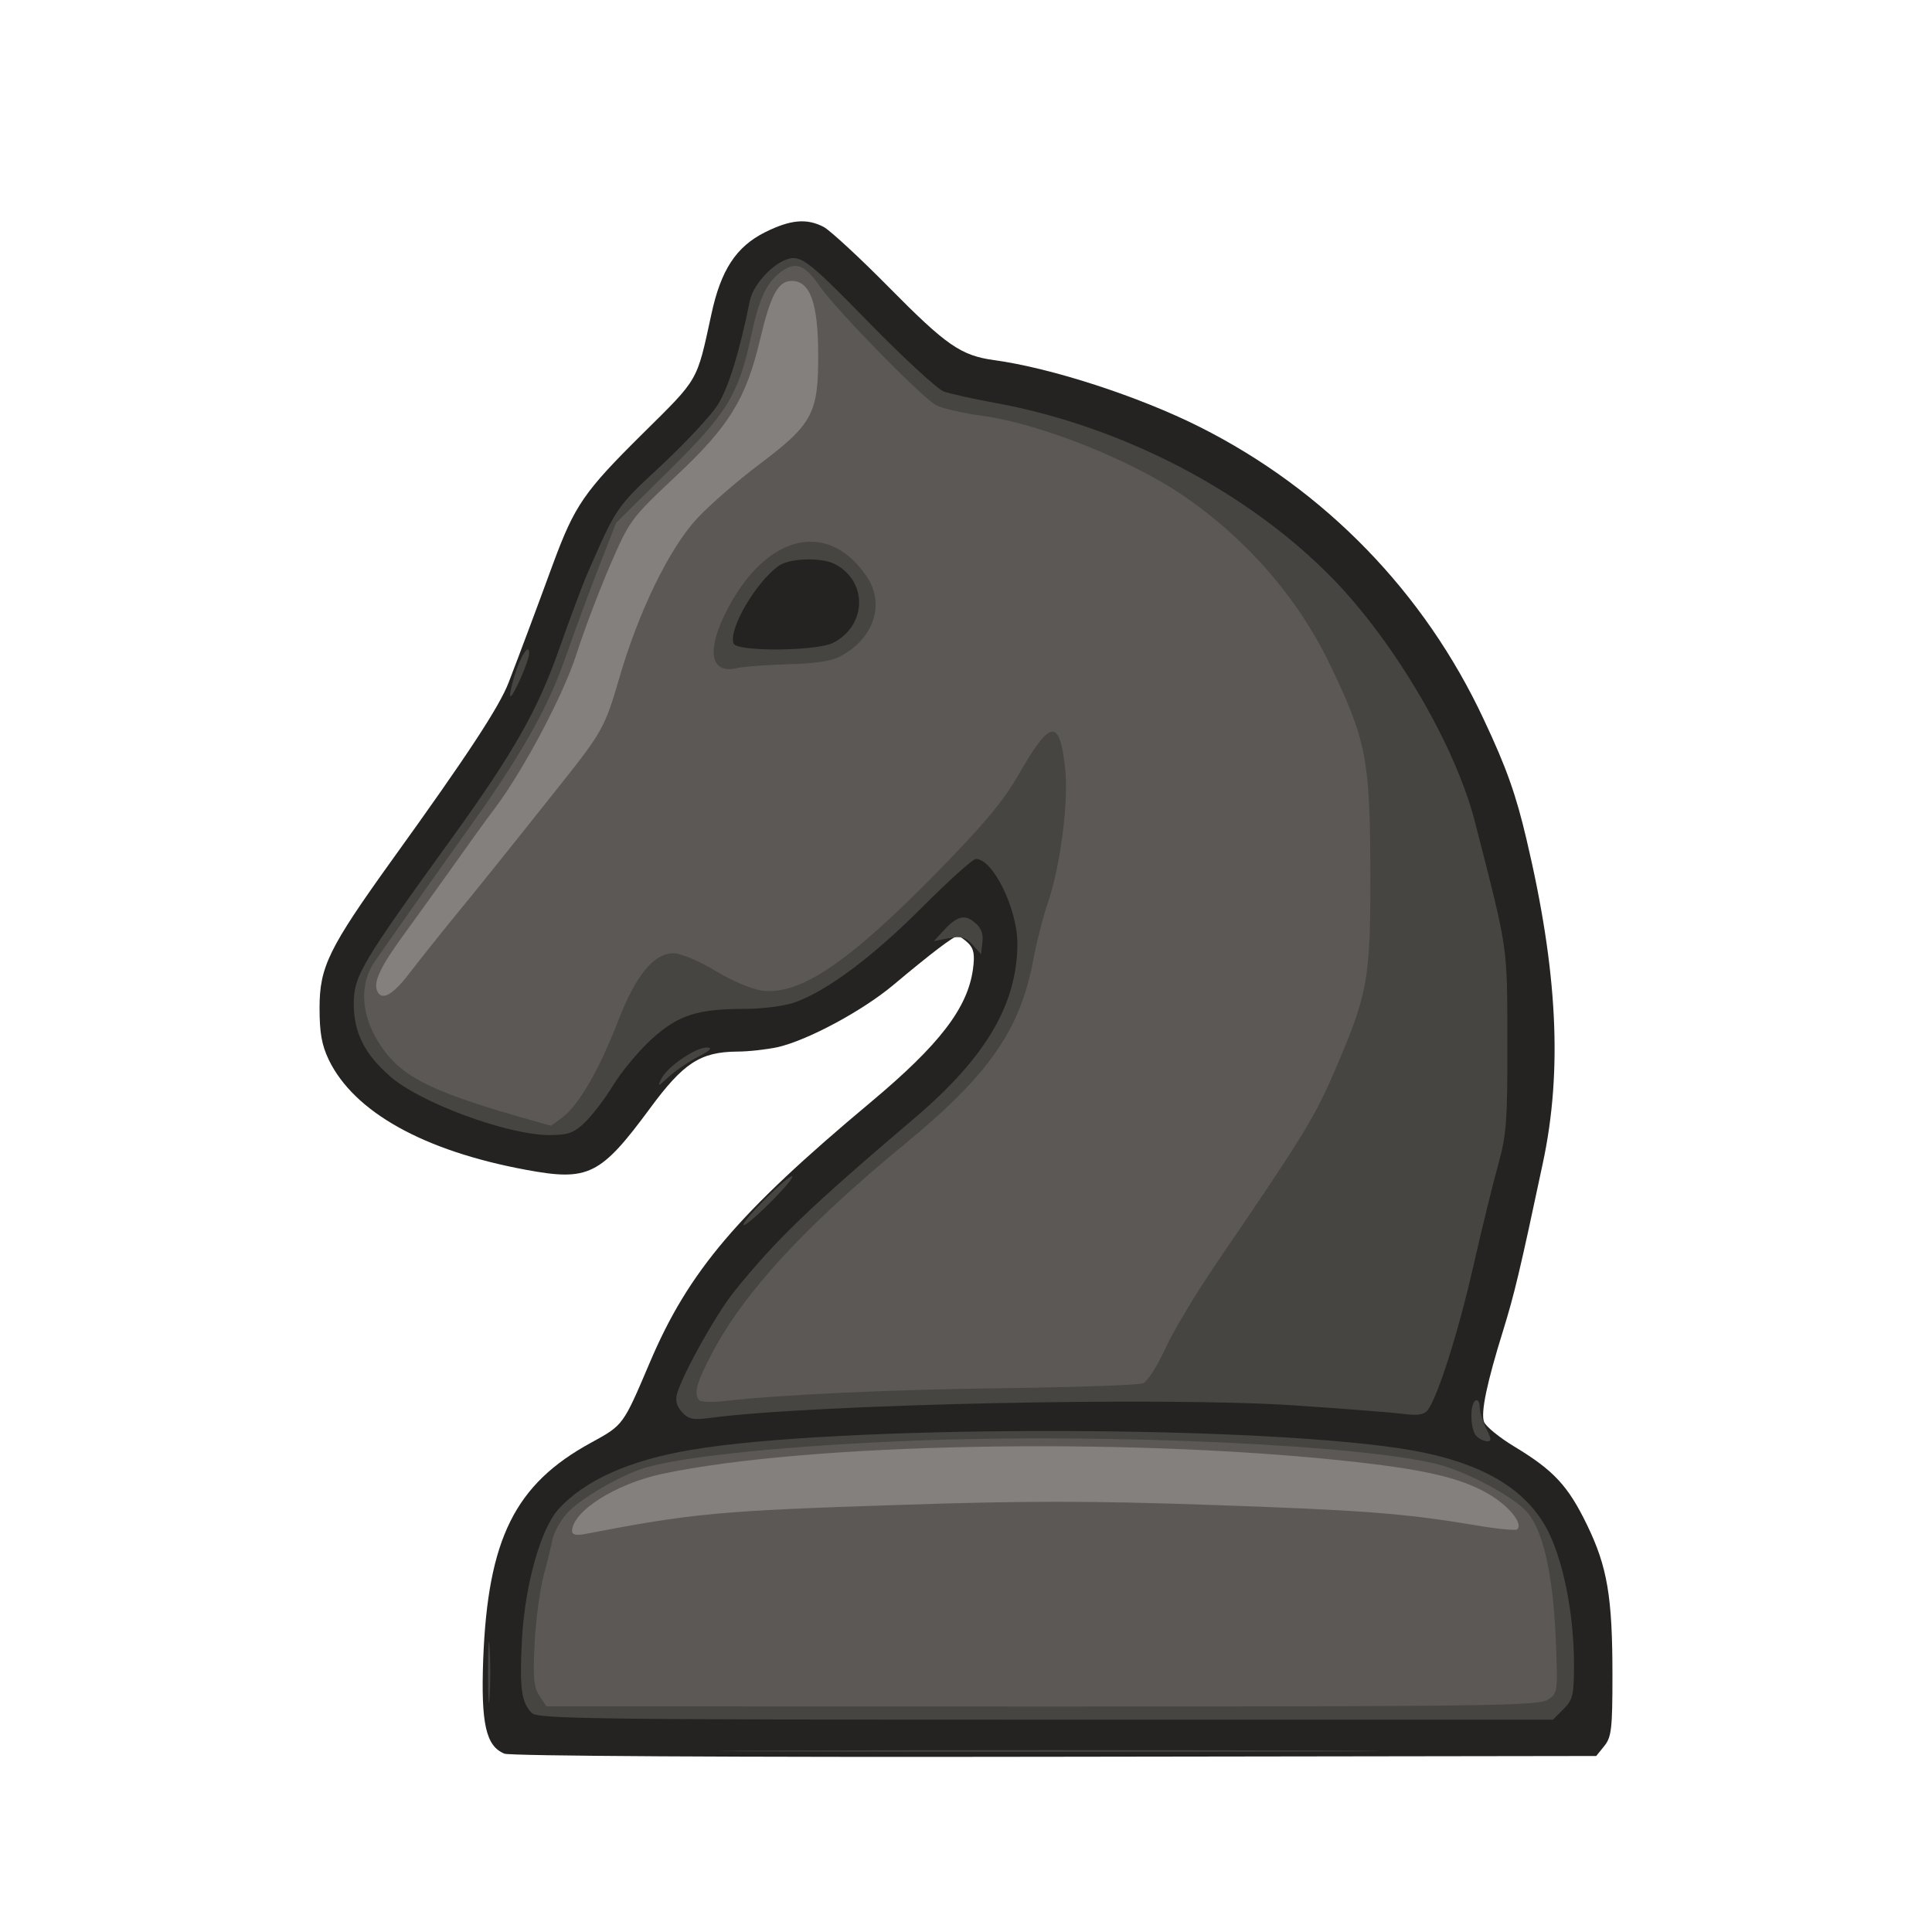
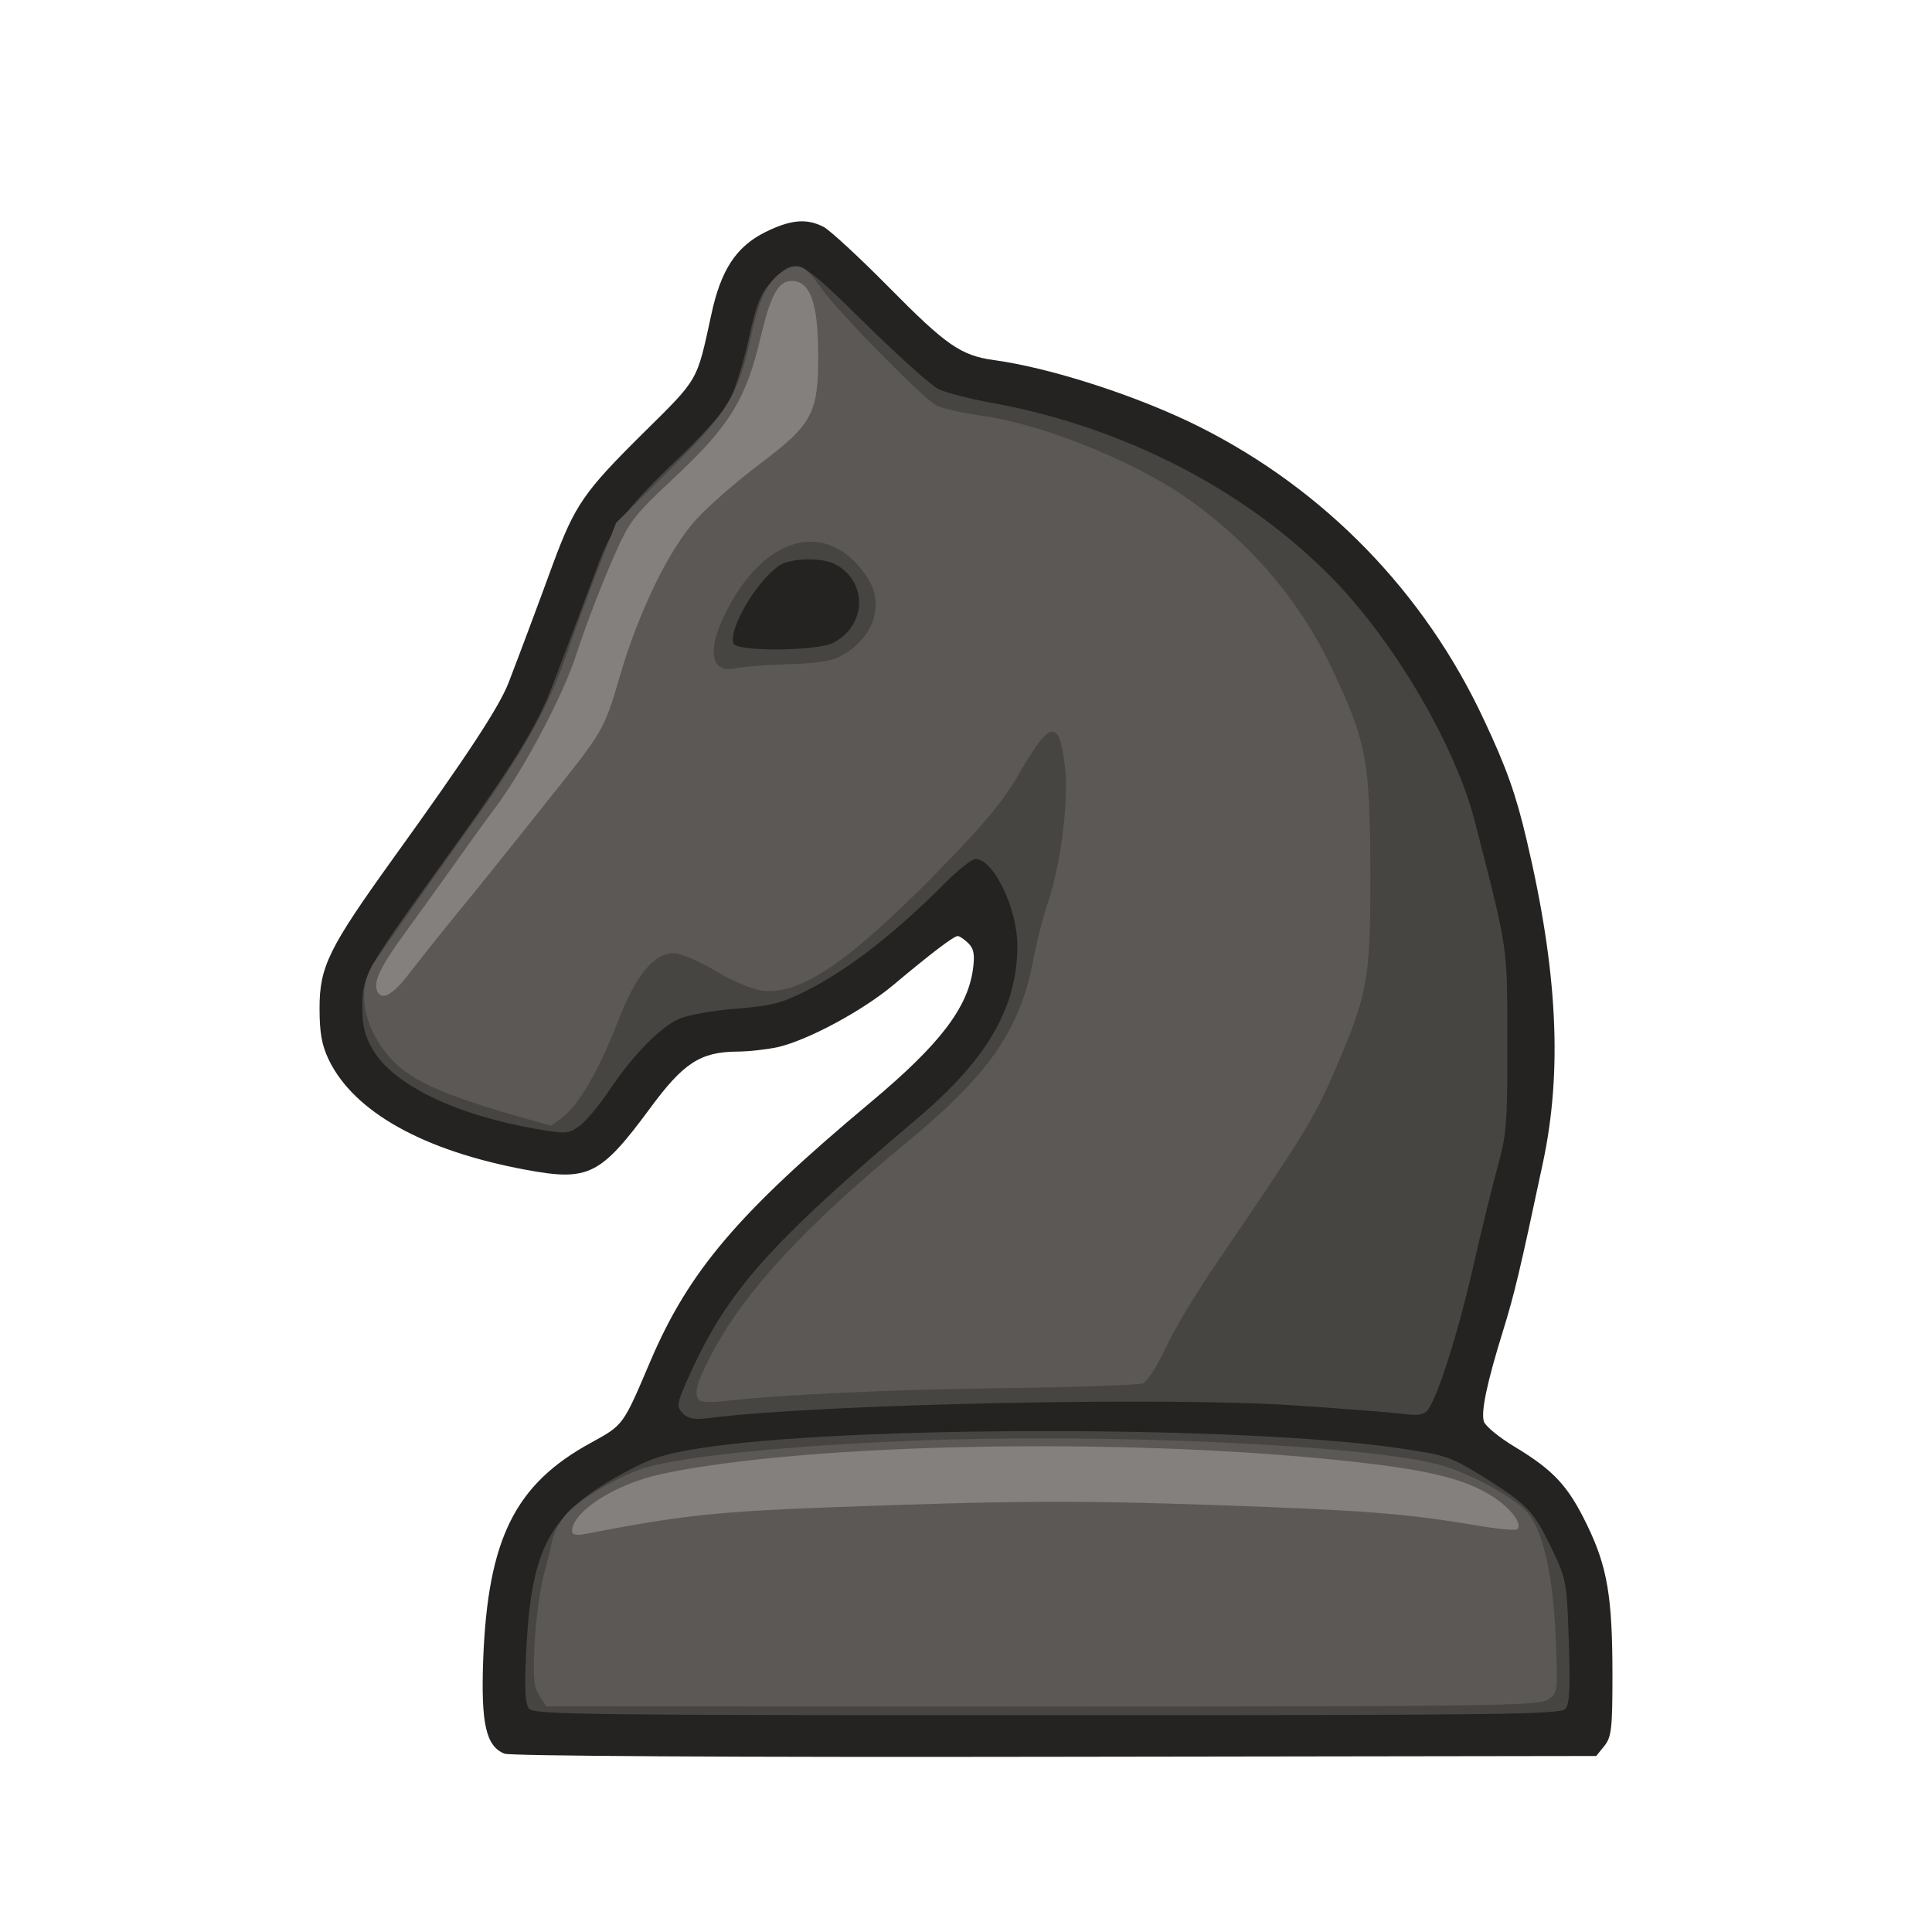
<svg xmlns="http://www.w3.org/2000/svg" viewBox="0 0 100 100">
  <path fill="#252321" fill-rule="evenodd" d="M26.11 90.77C25.15 90.38 24.89 89.22 25.01 85.9C25.25 79.65 26.65 76.82 30.6 74.67C32.27 73.75 32.24 73.8 33.64 70.51C35.64 65.8 38.18 62.81 45.08 57.04C48.63 54.07 50.08 52.18 50.36 50.17C50.46 49.42 50.41 49.11 50.12 48.82C49.91 48.62 49.67 48.45 49.57 48.45C49.37 48.45 48.22 49.32 46.23 50.99C44.64 52.32 41.8 53.85 40.25 54.2C39.7 54.32 38.75 54.43 38.14 54.43C36.25 54.45 35.37 55.02 33.65 57.36C31.08 60.84 30.46 61.15 27.23 60.55C21.93 59.57 18.33 57.56 17.02 54.86C16.65 54.09 16.54 53.45 16.54 52.18C16.54 50.04 17.01 49.08 20.33 44.46C24.22 39.06 25.85 36.57 26.33 35.32C26.94 33.73 27.71 31.68 28.63 29.17C29.75 26.15 30.22 25.46 33.26 22.45C36.2 19.54 36.05 19.8 36.82 16.27C37.31 13.98 38.1 12.77 39.6 12.02C40.93 11.36 41.76 11.29 42.64 11.75C42.97 11.93 44.49 13.33 46.01 14.87C48.99 17.89 49.74 18.4 51.45 18.64C54.41 19.04 58.96 20.52 62.1 22.1C68.57 25.35 73.74 30.67 76.81 37.26C77.97 39.72 78.47 41.14 79.01 43.44C80.62 50.24 80.88 55.41 79.86 60.19C78.67 65.8 78.38 66.99 77.81 68.84C76.96 71.57 76.64 73.1 76.81 73.59C76.9 73.83 77.61 74.41 78.39 74.88C80.43 76.11 81.17 76.92 82.14 78.92C83.2 81.1 83.46 82.66 83.46 86.71C83.46 89.47 83.41 89.91 83.04 90.37L82.62 90.89L54.62 90.93C37.83 90.96 26.42 90.89 26.11 90.77Z" />
-   <path fill="#464541" fill-rule="evenodd" d="M40.54 90.61C48.2 90.58 60.67 90.58 68.25 90.61C75.82 90.64 69.56 90.67 54.32 90.67C39.09 90.67 32.88 90.64 40.54 90.61ZM25.26 86.57C25.26 85.17 25.3 84.59 25.34 85.29C25.39 85.99 25.39 87.14 25.34 87.84C25.3 88.54 25.26 87.97 25.26 86.57ZM27.52 88.66C26.98 88.11 26.88 87.35 27.02 84.8C27.18 82 27.99 79.14 28.9 78.12C30.26 76.62 32.57 75.58 35.8 75.04C43.22 73.78 64.06 73.74 72.35 74.95C76.38 75.54 78.88 76.9 80.08 79.16C80.91 80.74 81.47 83.54 81.47 86.16C81.47 87.73 81.41 87.98 80.93 88.46L80.38 89.01L54.13 89.01C30.56 89.01 27.83 88.97 27.52 88.66ZM76.42 74.33C76.1 74.01 76.06 72.69 76.37 72.49C76.49 72.42 76.59 72.57 76.59 72.82C76.59 73.08 76.75 73.59 76.93 73.95C77.2 74.47 77.21 74.6 76.98 74.6C76.82 74.6 76.56 74.48 76.42 74.33ZM35.3 73.09C35.02 72.78 34.94 72.48 35.05 72.12C35.38 71.03 37.07 68.01 38.01 66.84C40.15 64.18 41.85 62.54 47.34 57.87C51.03 54.73 52.65 51.98 52.66 48.84C52.66 47.04 51.4 44.46 50.51 44.46C50.35 44.46 49.1 45.59 47.73 46.96C45.19 49.51 42.8 51.3 41.12 51.89C40.61 52.07 39.45 52.22 38.55 52.22C36.09 52.22 35.09 52.54 33.7 53.81C33.04 54.42 32.16 55.48 31.74 56.17C31.32 56.86 30.66 57.72 30.28 58.09C29.69 58.65 29.41 58.75 28.43 58.75C26.28 58.75 21.74 57.08 20.19 55.71C18.86 54.55 18.31 53.43 18.31 51.95C18.32 50.51 18.67 49.91 23.41 43.35C26.57 38.97 27.83 36.76 28.94 33.6C29.52 31.96 30.17 30.21 30.39 29.72C31.9 26.25 31.89 26.26 34.22 24.1C35.47 22.93 36.79 21.52 37.14 20.97C37.69 20.11 38.26 18.29 38.81 15.58C39 14.61 40.28 13.36 41.06 13.36C41.63 13.36 42.22 13.87 44.98 16.7C46.77 18.53 48.51 20.13 48.84 20.26C49.17 20.38 50.39 20.65 51.54 20.86C58.13 22.07 64.65 25.48 69.05 30.02C72.25 33.34 75.32 38.6 76.33 42.49C78.08 49.31 78.01 48.87 78.02 53.88C78.03 58.03 77.98 58.72 77.54 60.31C77.27 61.28 76.68 63.67 76.24 65.62C75.45 69.08 74.39 72.38 73.88 73.01C73.69 73.23 73.34 73.28 72.62 73.18C72.06 73.11 69.51 72.91 66.95 72.74C60.25 72.29 42.13 72.68 36.76 73.39C35.87 73.51 35.64 73.46 35.3 73.09ZM38.48 63.39C38.48 63.11 40.87 60.74 41.01 60.89C41.07 60.95 40.53 61.59 39.8 62.31C39.07 63.03 38.48 63.52 38.48 63.39ZM34.24 55.82C34.57 55.19 36.01 54.21 36.59 54.22C36.9 54.23 36.77 54.37 36.15 54.69C35.66 54.94 34.97 55.41 34.62 55.73C34.04 56.27 34.01 56.27 34.24 55.82ZM50.34 48.9C49.98 48.51 49.76 48.44 49.12 48.56L48.34 48.71L48.78 48.23C49.51 47.42 49.91 47.3 50.44 47.74C50.78 48.01 50.9 48.32 50.85 48.76L50.78 49.39L50.34 48.9ZM26.62 35.01C26.94 33.94 27.4 33.24 27.39 33.83C27.38 34.21 26.58 36.04 26.42 36.04C26.36 36.04 26.45 35.57 26.62 35.01ZM43.13 33.27C44.88 32.36 44.92 30.07 43.2 29.19C42.51 28.84 40.87 28.89 40.32 29.28C39.13 30.11 37.69 32.58 37.97 33.31C38.13 33.74 42.28 33.71 43.13 33.27Z" />
-   <path fill="#5b5856" fill-rule="evenodd" d="M27.92 87.77C27.62 87.32 27.58 86.82 27.67 85.07C27.73 83.88 27.94 82.31 28.13 81.58C28.33 80.85 28.54 79.98 28.6 79.66C28.67 79.33 28.98 78.76 29.3 78.38C29.95 77.61 32.18 76.31 33.49 75.94C35.6 75.35 40.94 74.82 47.28 74.57C57.44 74.17 70.88 74.8 74.6 75.84C76.07 76.26 78.28 77.45 79 78.22C79.84 79.11 80.38 81.43 80.52 84.71C80.64 87.61 80.64 87.63 80.11 87.98C79.63 88.29 76.97 88.33 53.93 88.33L28.28 88.32L27.92 87.77ZM36.2 72.48C35.89 72.16 36.04 71.59 36.85 70.05C38.53 66.87 41.63 63.5 46.86 59.19C51.16 55.66 52.79 53.32 53.47 49.74C53.65 48.77 54 47.41 54.24 46.72C54.89 44.81 55.32 41.5 55.13 39.75C54.84 37.15 54.37 37.22 52.7 40.13C51.94 41.46 50.89 42.71 48.57 45.08C43.96 49.79 41.45 51.5 39.48 51.28C38.94 51.21 37.93 50.8 37.03 50.25C36.18 49.74 35.23 49.34 34.87 49.34C33.84 49.34 32.91 50.47 31.98 52.88C31.02 55.36 29.96 57.2 29.12 57.83L28.52 58.27L26.79 57.78C22.06 56.41 20.62 55.64 19.55 53.88C18.66 52.41 18.61 50.88 19.42 49.73C19.72 49.3 20.59 48.06 21.35 46.98C22.11 45.9 23.37 44.12 24.16 43.02C26.87 39.25 28.33 36.71 29.22 34.16C29.69 32.82 30.48 30.67 30.98 29.39L31.89 27.06L34.58 24.4C37.64 21.39 38.23 20.42 38.88 17.38C39.31 15.35 39.71 14.54 40.55 13.98C41.24 13.54 41.68 13.74 42.45 14.84C43.27 16.03 47.73 20.59 48.45 20.97C48.75 21.14 49.86 21.39 50.9 21.53C53.85 21.94 58.55 23.81 61.24 25.65C64.54 27.9 67.21 30.98 68.87 34.46C70.73 38.35 70.91 39.31 70.93 45.12C70.94 50.79 70.81 51.45 68.96 55.71C68.02 57.88 67.31 59.02 62.98 65.36C61.92 66.92 60.71 68.92 60.31 69.82C59.9 70.71 59.39 71.51 59.16 71.6C58.94 71.69 55.76 71.8 52.11 71.85C46.11 71.92 40.51 72.18 37.48 72.52C36.87 72.59 36.3 72.57 36.2 72.48ZM40.8 34.38C42.11 34.35 43.03 34.22 43.46 33.99C45.23 33.07 45.83 31.27 44.86 29.84C42.78 26.77 39.45 27.72 37.45 31.94C36.57 33.81 36.85 34.89 38.14 34.58C38.51 34.5 39.71 34.41 40.8 34.38Z" />
+   <path fill="#464541" fill-rule="evenodd" d="M27.39 88.45C27.18 88.19 27.14 87.42 27.24 85.4C27.5 80.11 28.45 78.35 32.17 76.3C33.66 75.48 34.33 75.26 36.24 74.96C43.67 73.78 64.33 73.78 72.34 74.95C74.95 75.33 75.07 75.38 77.04 76.61C79.05 77.88 79.4 78.26 80.3 80.12C81.07 81.72 81.1 81.86 81.2 84.94C81.28 87.3 81.24 88.2 81.03 88.45C80.78 88.74 77.67 88.78 54.21 88.78C30.69 88.78 27.64 88.75 27.39 88.45ZM35.34 73.15C34.99 72.79 35.02 72.66 35.73 71.08C37.67 66.81 39.88 64.33 47.47 57.9C51.1 54.83 52.65 52.16 52.66 48.95C52.66 47.02 51.42 44.46 50.49 44.46C50.31 44.46 49.59 45.03 48.89 45.73C46.32 48.31 43.94 50.16 41.8 51.25C40.46 51.93 39.93 52.07 38.06 52.21C36.85 52.31 35.54 52.55 35.11 52.75C34.12 53.22 32.75 54.63 31.56 56.4C31.04 57.18 30.34 58.02 30.01 58.27C29.44 58.69 29.3 58.7 27.79 58.44C23.58 57.71 20.37 56.16 19.29 54.32C18.88 53.62 18.75 53.08 18.75 52.06C18.75 50.53 18.99 50.11 22.74 44.9C26.58 39.58 27.76 37.67 28.62 35.42C29.66 32.69 30.29 31.01 31.02 29.06C31.71 27.24 32.54 26.16 35.23 23.61C36.3 22.59 37.42 21.35 37.7 20.86C37.98 20.37 38.44 18.92 38.73 17.64C39.14 15.74 39.36 15.19 39.91 14.61C41.21 13.26 41.26 13.28 44.75 16.71C46.48 18.41 48.19 19.95 48.56 20.13C48.93 20.32 50.17 20.64 51.33 20.85C58.18 22.09 64.57 25.4 69.05 30.02C72.25 33.34 75.32 38.6 76.33 42.49C78.08 49.31 78.01 48.87 78.02 53.88C78.03 58.03 77.98 58.72 77.54 60.31C77.27 61.28 76.68 63.67 76.24 65.62C75.45 69.08 74.39 72.38 73.88 73.01C73.69 73.23 73.34 73.28 72.62 73.18C72.06 73.11 69.51 72.91 66.95 72.74C60.27 72.29 42.31 72.68 36.76 73.39C35.93 73.5 35.63 73.44 35.34 73.15ZM43.13 33.27C44.88 32.36 44.92 30.07 43.2 29.19C42.51 28.84 40.87 28.89 40.32 29.28C39.13 30.11 37.69 32.58 37.97 33.31C38.13 33.74 42.28 33.71 43.13 33.27Z" />
+   <path fill="#5b5856" fill-rule="evenodd" d="M27.92 87.77C27.62 87.32 27.58 86.82 27.67 85.07C27.73 83.88 27.94 82.31 28.13 81.58C28.33 80.85 28.54 79.98 28.6 79.66C28.67 79.33 28.98 78.76 29.3 78.38C29.95 77.61 32.18 76.31 33.49 75.94C35.6 75.35 40.94 74.82 47.28 74.57C57.44 74.17 70.88 74.8 74.6 75.84C76.07 76.26 78.28 77.45 79 78.22C79.84 79.11 80.38 81.43 80.52 84.71C80.64 87.61 80.64 87.63 80.11 87.98C79.63 88.29 76.97 88.33 53.93 88.33L28.28 88.32L27.92 87.77ZM36.2 72.48C35.89 72.16 36.04 71.59 36.85 70.05C38.53 66.87 41.63 63.5 46.86 59.19C51.16 55.66 52.79 53.32 53.47 49.74C53.65 48.77 54 47.41 54.24 46.72C54.89 44.81 55.32 41.5 55.13 39.75C54.84 37.15 54.37 37.22 52.7 40.13C51.94 41.46 50.89 42.71 48.57 45.08C43.96 49.79 41.45 51.5 39.48 51.28C38.94 51.21 37.93 50.8 37.03 50.25C36.18 49.74 35.23 49.34 34.87 49.34C33.84 49.34 32.91 50.47 31.98 52.88C31.02 55.36 29.96 57.2 29.12 57.83L28.52 58.27L26.79 57.78C22.06 56.41 20.62 55.64 19.55 53.88C18.66 52.41 18.61 50.88 19.42 49.73C19.72 49.3 20.59 48.06 21.35 46.98C22.11 45.9 23.37 44.12 24.16 43.02C26.93 39.18 28.3 36.78 29.21 34.2C29.69 32.83 30.48 30.67 30.98 29.39L31.89 27.06L34.58 24.4C37.65 21.38 38.23 20.43 38.89 17.35C39.32 15.33 39.81 14.4 40.69 13.95C41.38 13.6 41.7 13.77 42.45 14.84C43.27 16.03 47.73 20.59 48.45 20.97C48.75 21.14 49.86 21.39 50.9 21.53C53.85 21.94 58.55 23.81 61.24 25.65C64.54 27.9 67.21 30.98 68.87 34.46C70.73 38.35 70.91 39.31 70.93 45.12C70.94 50.79 70.81 51.45 68.96 55.71C68.02 57.88 67.31 59.02 62.98 65.36C61.92 66.92 60.71 68.92 60.31 69.82C59.9 70.71 59.39 71.51 59.16 71.6C58.94 71.69 55.76 71.8 52.11 71.85C46.11 71.92 40.51 72.18 37.48 72.52C36.87 72.59 36.3 72.57 36.2 72.48ZM40.8 34.38C42.11 34.35 43.03 34.22 43.46 33.99C45.23 33.07 45.83 31.27 44.86 29.84C42.78 26.77 39.45 27.72 37.45 31.94C36.57 33.81 36.85 34.89 38.14 34.58C38.51 34.5 39.71 34.41 40.8 34.38Z" />
  <path fill="#84807d" fill-rule="evenodd" d="M29.61 79.26C29.61 78.24 31.84 76.81 34.26 76.29C41.74 74.7 57.92 74.38 69.5 75.6C73.67 76.04 75.54 76.47 77 77.3C78.08 77.92 78.85 78.85 78.53 79.16C78.46 79.23 77.47 79.14 76.34 78.94C72.69 78.33 70.49 78.16 62.54 77.89C56.49 77.68 52.96 77.68 46.67 77.89C37.19 78.2 35.96 78.31 30.22 79.41C29.83 79.48 29.61 79.43 29.61 79.26ZM19.51 51.26C19.33 50.8 19.73 49.98 20.89 48.39C21.48 47.58 22.61 46.01 23.41 44.89C24.2 43.77 25.19 42.39 25.62 41.83C27.13 39.81 29.18 35.93 29.85 33.82C30.22 32.66 30.99 30.63 31.56 29.3C32.59 26.92 32.64 26.85 34.99 24.64C37.76 22.04 38.61 20.65 39.35 17.54C39.89 15.25 40.28 14.54 40.98 14.54C41.93 14.54 42.34 15.68 42.35 18.31C42.36 21.41 42.07 21.95 39.28 24.05C38.14 24.91 36.68 26.18 36.05 26.87C34.62 28.43 33.04 31.69 32.05 35.11C31.31 37.66 31.17 37.9 28.86 40.8C25.63 44.86 24.87 45.8 23.52 47.45C22.72 48.43 21.67 49.75 21.18 50.39C20.3 51.54 19.73 51.83 19.51 51.26Z" />
</svg>
